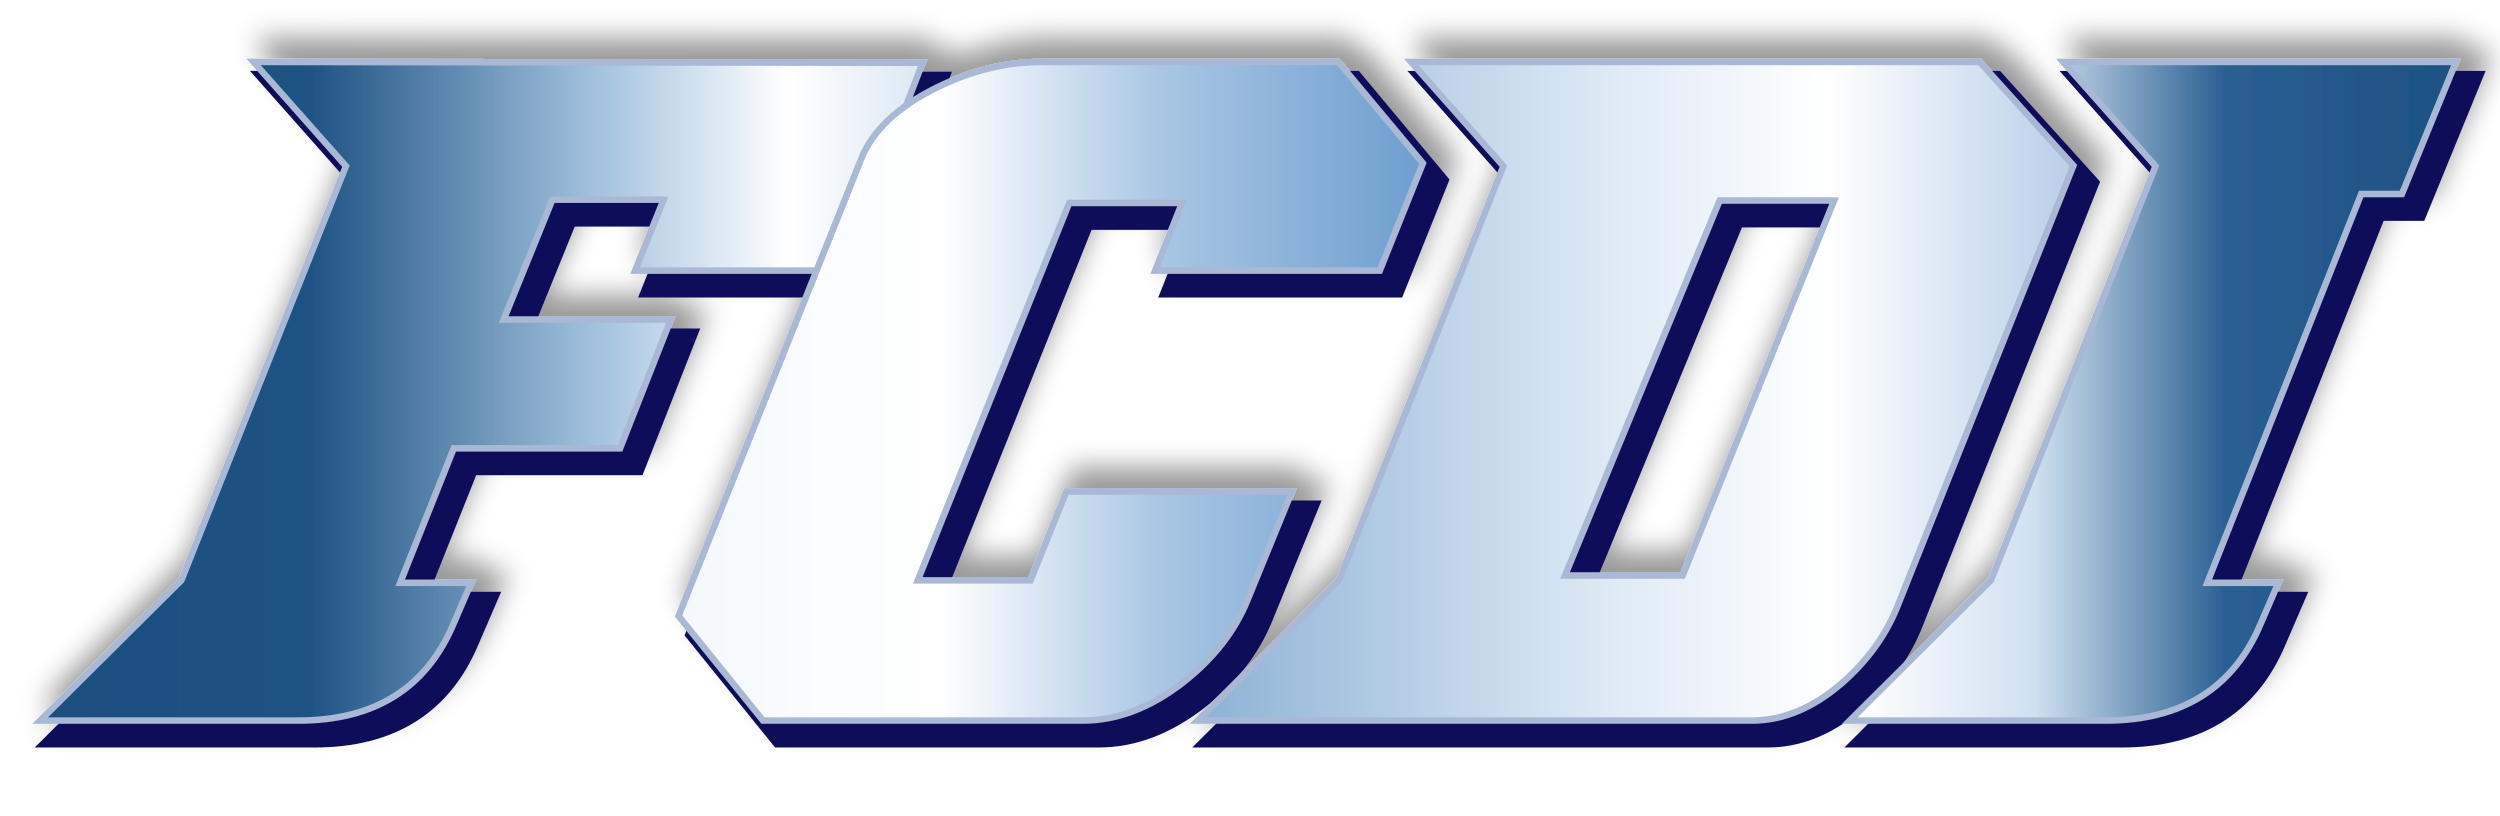
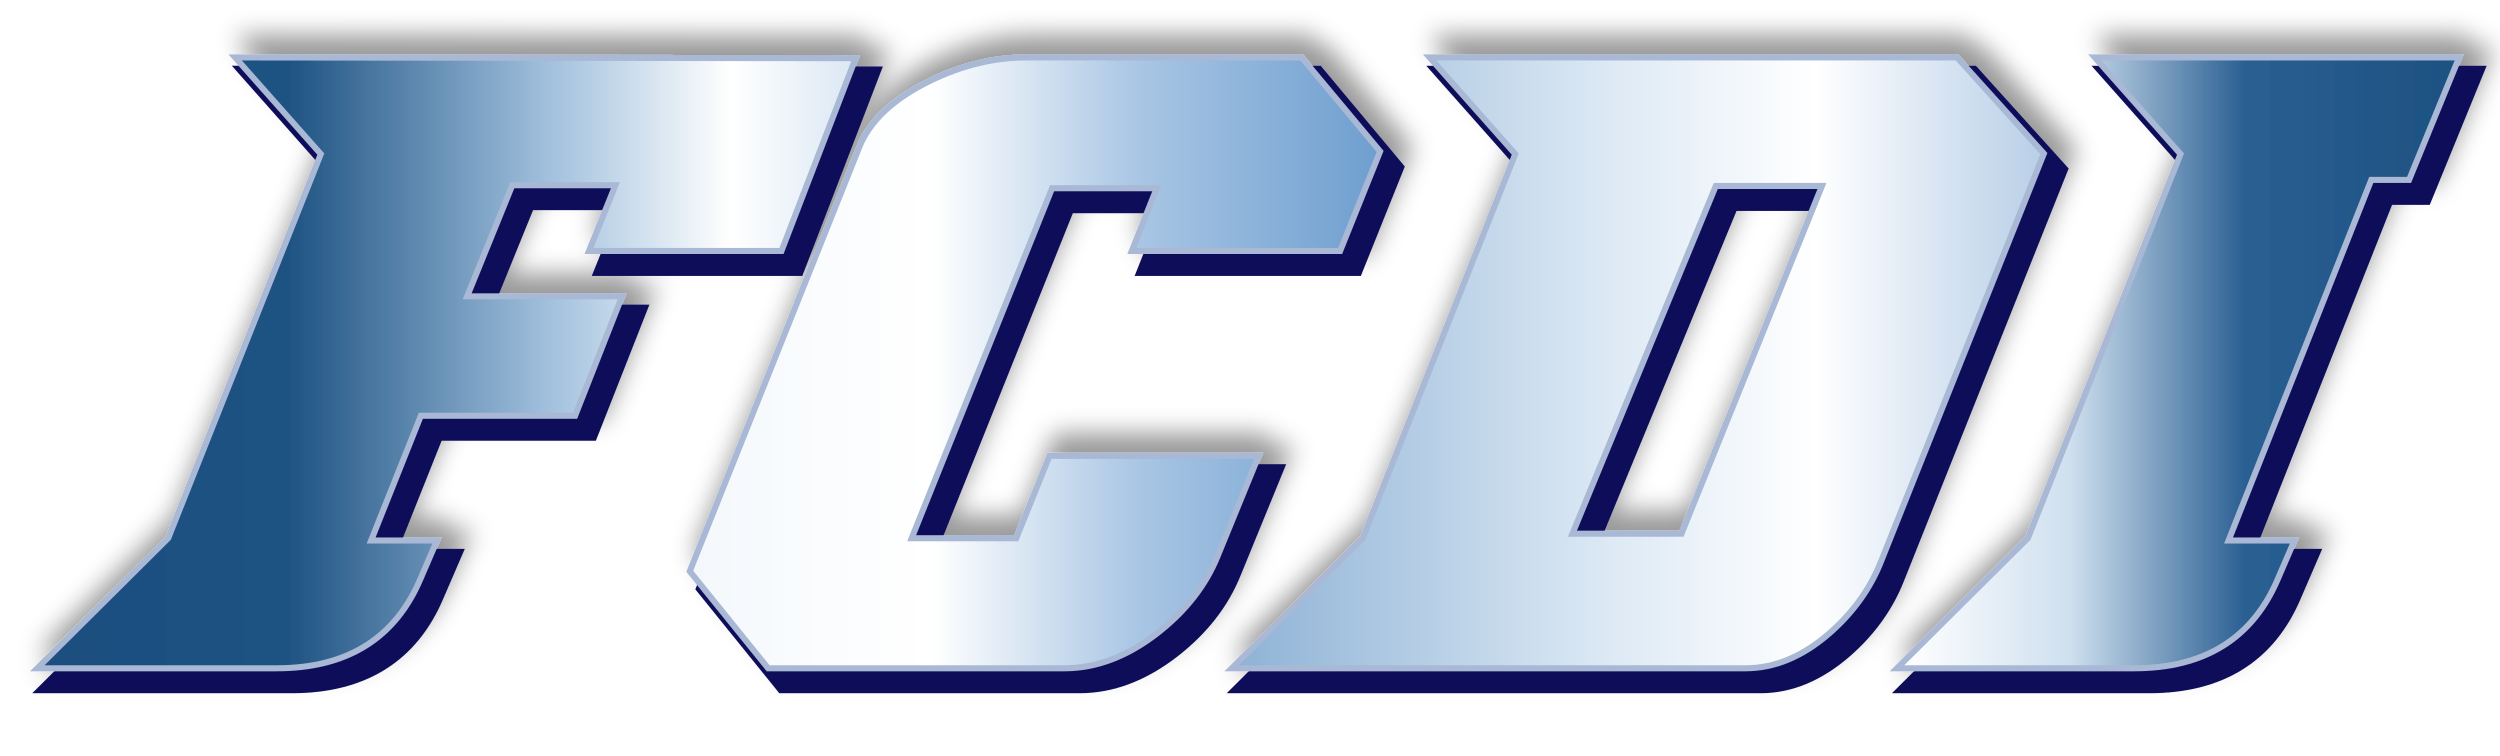
- <svg xmlns="http://www.w3.org/2000/svg" viewBox="-160 -880 3067 1000" role="img" aria-label="FCDI">
+ <svg xmlns="http://www.w3.org/2000/svg" viewBox="-160 -880 3307 1000" role="img" aria-label="FCDI">
  <defs>
    <path id="gF" d="M966 799 871 552H625L660 639H515L452 484H657L598 334H394L325 161H412L393 117Q344 0 206 0H-101L66 166L269 677L160 800Z" />
    <path id="gC" d="M953 679 902 552H635L668 635H521L332 164H479L523 273H791L739 146Q716 89 661 46Q602 0 540 0H150L49 125L272 683Q292 734 363 769Q426 800 490 800H852Z" />
    <path id="gD" d="M959 676 745 140Q724 86 677 45Q625 0 569 0H-101L66 166L269 677L160 800H847ZM676 638H527L334 170H487Z" />
    <path id="gI" d="M627 800 564 646H514L322 161H409L390 117Q341 0 203 0H-101L66 166L269 677L160 800Z" />
    <linearGradient id="kF" x1="0" y1="0" x2="1" y2="0">
      <stop offset="0" stop-color="#1b4f80" />
      <stop offset="0.3" stop-color="#1d5282" />
      <stop offset="0.62" stop-color="#9fbfdc" />
      <stop offset="0.85" stop-color="#ffffff" />
      <stop offset="1" stop-color="#dce8f4" />
    </linearGradient>
    <linearGradient id="kC" x1="0" y1="0" x2="1" y2="0">
      <stop offset="0" stop-color="#f4f8fc" />
      <stop offset="0.35" stop-color="#ffffff" />
      <stop offset="0.65" stop-color="#a9c6e4" />
      <stop offset="1" stop-color="#6f9fcf" />
    </linearGradient>
    <linearGradient id="kD" x1="0" y1="0" x2="1" y2="0">
      <stop offset="0" stop-color="#8fb3d6" />
      <stop offset="0.45" stop-color="#dbe8f4" />
      <stop offset="0.72" stop-color="#ffffff" />
      <stop offset="1" stop-color="#b9d0e8" />
    </linearGradient>
    <linearGradient id="kI" x1="0" y1="0" x2="1" y2="0">
      <stop offset="0" stop-color="#ffffff" />
      <stop offset="0.3" stop-color="#cfe0ef" />
      <stop offset="0.62" stop-color="#2a5f92" />
      <stop offset="1" stop-color="#1d5282" />
    </linearGradient>
    <filter id="s" x="-5%" y="-10%" width="115%" height="145%">
      <feDropShadow dx="10" dy="26" stdDeviation="16" flood-color="#000" flood-opacity=".4" />
    </filter>
  </defs>
  <g transform="scale(1,-1)" filter="url(#s)">
    <use href="#gF" transform="translate(20 -22)" fill="#10105a" stroke="#10105a" stroke-width="30" />
-     <use href="#gC" transform="translate(648 -22)" fill="#10105a" stroke="#10105a" stroke-width="30" />
-     <use href="#gD" transform="translate(1440 -22)" fill="#10105a" stroke="#10105a" stroke-width="30" />
-     <use href="#gI" transform="translate(2240 -22)" fill="#10105a" stroke="#10105a" stroke-width="30" />
+     <use href="#gC" transform="translate(728 -22)" fill="#10105a" stroke="#10105a" stroke-width="30" />
+     <use href="#gD" transform="translate(1600 -22)" fill="#10105a" stroke="#10105a" stroke-width="30" />
+     <use href="#gI" transform="translate(2480 -22)" fill="#10105a" stroke="#10105a" stroke-width="30" />
    <use href="#gF" transform="translate(0 0)" fill="url(#kF)" stroke="#a9b8d4" stroke-width="16" stroke-linejoin="miter" paint-order="stroke" />
-     <use href="#gC" transform="translate(628 0)" fill="url(#kC)" stroke="#a9b8d4" stroke-width="16" stroke-linejoin="miter" paint-order="stroke" />
-     <use href="#gD" transform="translate(1420 0)" fill="url(#kD)" stroke="#a9b8d4" stroke-width="16" stroke-linejoin="miter" paint-order="stroke" />
-     <use href="#gI" transform="translate(2220 0)" fill="url(#kI)" stroke="#a9b8d4" stroke-width="16" stroke-linejoin="miter" paint-order="stroke" />
+     <use href="#gC" transform="translate(708 0)" fill="url(#kC)" stroke="#a9b8d4" stroke-width="16" stroke-linejoin="miter" paint-order="stroke" />
+     <use href="#gD" transform="translate(1580 0)" fill="url(#kD)" stroke="#a9b8d4" stroke-width="16" stroke-linejoin="miter" paint-order="stroke" />
+     <use href="#gI" transform="translate(2460 0)" fill="url(#kI)" stroke="#a9b8d4" stroke-width="16" stroke-linejoin="miter" paint-order="stroke" />
  </g>
</svg>
